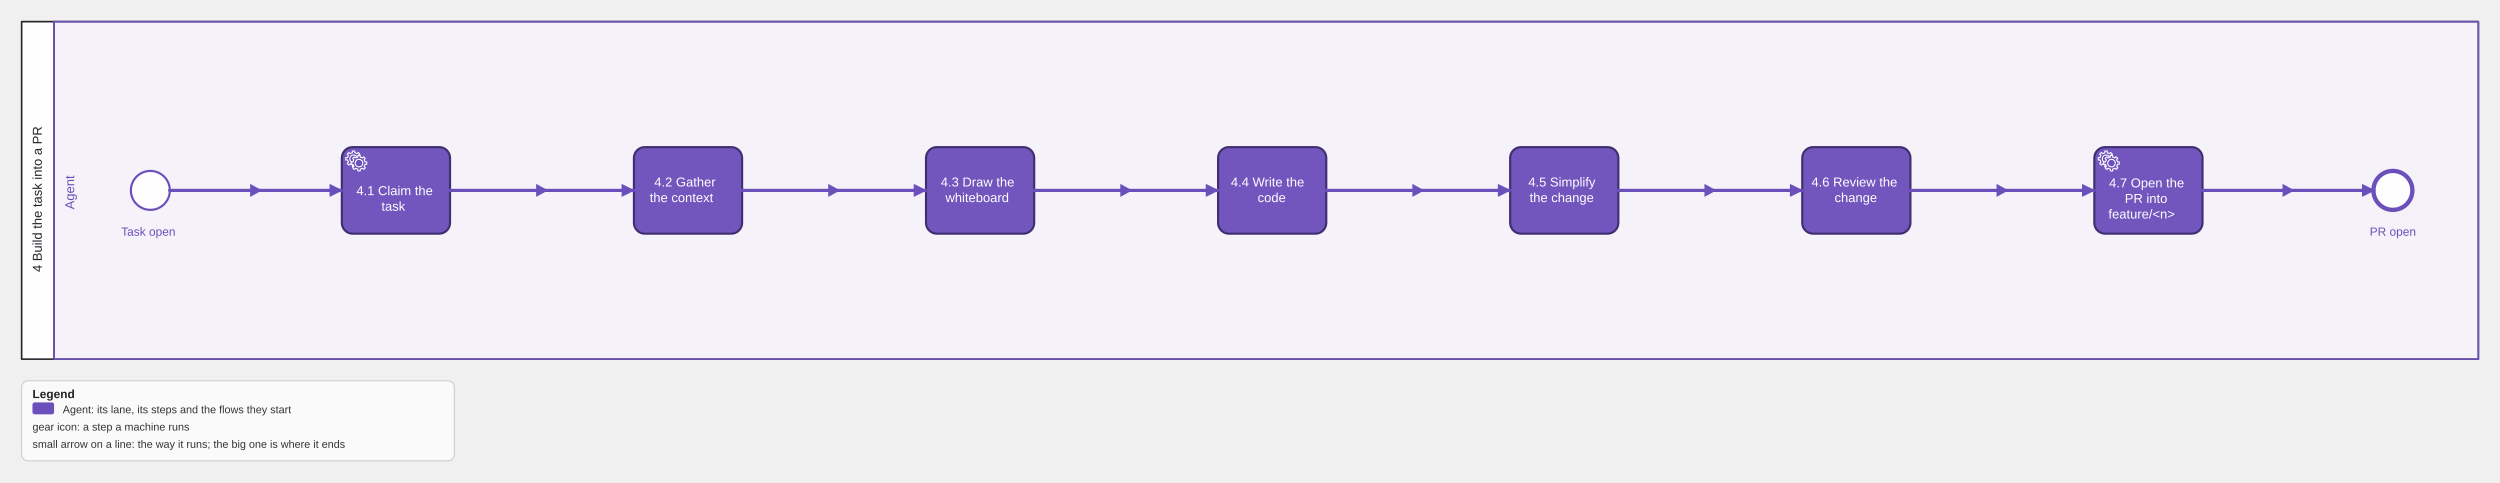
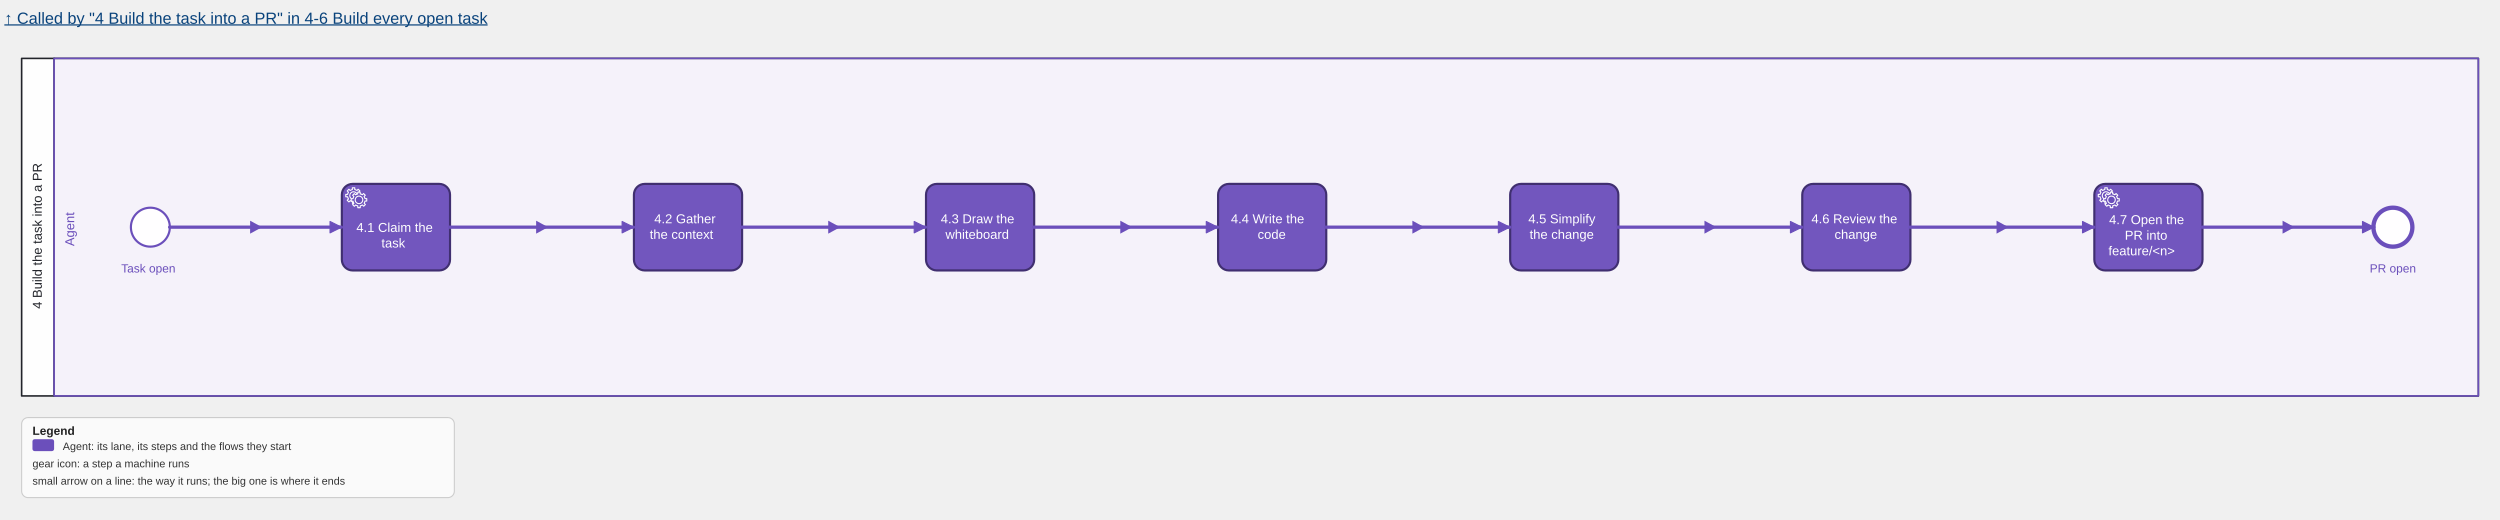
- <svg xmlns="http://www.w3.org/2000/svg" width="2311" height="446" viewBox="60 60 2311 446" version="1.1">
+ <svg xmlns="http://www.w3.org/2000/svg" width="2311" height="480" viewBox="60 26 2311 480" version="1.1">
  <g class="djs-group">
    <g class="djs-element djs-shape" data-element-id="consume_task_pool" transform="translate(80,80)" style="display: block;">
      <g class="djs-visual">
        <rect x="0" y="0" width="2271" height="312" rx="0" ry="0" style="stroke-linecap: round; stroke-linejoin: round; stroke: rgb(34, 36, 42); stroke-width: 1.5px; fill: white; fill-opacity: 0.95;" />
        <path style="fill: none; stroke-linecap: round; stroke-linejoin: round; stroke: rgb(34, 36, 42); stroke-width: 1.5px;" d="M30,0L30,312" />
        <text style="font-family: Arial, sans-serif; font-size: 12px; font-weight: normal; fill: rgb(34, 36, 42);" lineHeight="1.2" class="djs-label" transform="translate(0,312) rotate(270,0,0) scale(1,1)">
          <tspan x="80.52" y="18.6">4 Build the task into a PR</tspan>
        </text>
      </g>
      <rect style="fill: none; stroke-opacity: 0; stroke: white; stroke-width: 15px;" class="djs-hit djs-hit-all" x="0" y="0" width="2271" height="312" />
    </g>
    <g class="djs-children">
      <g class="djs-group">
        <g class="djs-element djs-shape" data-element-id="lane_0" transform="translate(110,80)" style="display: block;">
          <g class="djs-visual">
            <rect x="0" y="0" width="2241" height="312" rx="0" ry="0" style="stroke-linecap: round; stroke-linejoin: round; stroke: rgb(107, 79, 187); stroke-width: 1.5px; fill: rgb(220, 211, 242); fill-opacity: 0.25;" />
            <text style="font-family: Arial, sans-serif; font-size: 12px; font-weight: normal; fill: rgb(107, 79, 187);" lineHeight="1.2" class="djs-label" transform="translate(0,312) rotate(270,0,0) scale(1,1)">
              <tspan x="138.48" y="18.6">Agent</tspan>
            </text>
          </g>
          <rect style="fill: none; stroke-opacity: 0; stroke: white; stroke-width: 15px;" class="djs-hit djs-hit-all" x="0" y="0" width="2241" height="312" />
        </g>
      </g>
      <g class="djs-group">
        <g class="djs-element djs-shape" data-element-id="open" transform="translate(181,218)" style="display: block;">
          <g class="djs-visual">
            <circle cx="18" cy="18" r="18" style="stroke-linecap: round; stroke-linejoin: round; stroke: rgb(107, 79, 187); stroke-width: 2px; fill: rgb(255, 255, 255); fill-opacity: 0.95;" />
          </g>
          <rect style="fill: none; stroke-opacity: 0; stroke: white; stroke-width: 15px;" class="djs-hit djs-hit-all" x="0" y="0" width="36" height="36" />
        </g>
      </g>
      <g class="djs-group">
        <g class="djs-element djs-shape" data-element-id="open_label" transform="translate(166,268)" style="display: block;">
          <g class="djs-visual">
            <text style="font-family: Arial, sans-serif; font-size: 11px; font-weight: normal; fill: rgb(107, 79, 187);" lineHeight="1.2" class="djs-label">
              <tspan x="6.05" y="9.9">Task open</tspan>
            </text>
          </g>
          <rect style="fill: none; stroke-opacity: 0; stroke: white; stroke-width: 15px;" class="djs-hit djs-hit-all" x="0" y="0" width="66" height="14" />
        </g>
      </g>
      <g class="djs-group">
        <g class="djs-element djs-shape" data-element-id="claim" transform="translate(376,196)" style="display: block;">
          <g class="djs-visual">
            <rect x="0" y="0" width="100" height="80" rx="10" ry="10" style="stroke-linecap: round; stroke-linejoin: round; stroke: rgb(64, 47, 112); stroke-width: 2px; fill: rgb(107, 79, 187); fill-opacity: 0.95;" />
            <text style="font-family: Arial, sans-serif; font-size: 12px; font-weight: normal; fill: rgb(255, 255, 255);" lineHeight="1.2" class="djs-label" transform="translate(0, 8)">
              <tspan x="13.4" y="36.4">4.1 Claim the </tspan>
              <tspan x="36.56" y="50.8">task</tspan>
            </text>
            <circle cx="5" cy="5" r="5" style="stroke-linecap: round; stroke-linejoin: round; stroke: none; stroke-width: 2px; fill: rgb(107, 79, 187);" transform="translate(6, 6)" />
            <path style="fill: rgb(107, 79, 187); stroke-linecap: round; stroke-linejoin: round; stroke: rgb(255, 255, 255); stroke-width: 1px;" d="m 12,18 v -1.713 c 0.352,-0.07 0.704,-0.178 1.048,-0.321 0.344,-0.145 0.666,-0.321 0.966,-0.521 l 1.194,1.18 1.567,-1.577 -1.195,-1.18 c 0.403,-0.614 0.683,-1.299 0.825,-2.018 l 1.622,-0.01 v -2.22 l -1.637,0.01 c -0.073,-0.352 -0.178,-0.7 -0.324,-1.044 -0.145,-0.344 -0.321,-0.664 -0.523,-0.962 l 1.131,-1.136 -1.583,-1.563 -1.13,1.136 c -0.614,-0.401 -1.303,-0.681 -2.023,-0.822 l 0.009,-1.619 h -2.241 l 0.004,1.631 c -0.354,0.074 -0.705,0.18 -1.05,0.324 -0.344,0.144 -0.665,0.321 -0.964,0.52 l -1.17,-1.158 -1.567,1.579 1.168,1.157 c -0.403,0.613 -0.683,1.298 -0.825,2.017 l -1.659,0.003 v 2.222 l 1.672,-0.006 c 0.073,0.351 0.18,0.702 0.324,1.045 0.145,0.344 0.321,0.664 0.523,0.961 l -1.199,1.197 1.584,1.56 1.196,-1.193 c 0.614,0.403 1.303,0.682 2.023,0.823 l 7.19e-4,1.699 h 2.227 z m 0.221,-3.996 c -1.789,0.75 -3.858,-0.093 -4.61,-1.874 -0.752,-1.783 0.091,-3.846 1.88,-4.596 1.788,-0.749 3.857,0.093 4.609,1.874 0.752,1.782 -0.091,3.846 -1.88,4.596 z" />
            <circle cx="5" cy="5" r="5" style="stroke-linecap: round; stroke-linejoin: round; stroke: none; stroke-width: 2px; fill: rgb(107, 79, 187);" transform="translate(11, 10)" />
            <path style="fill: rgb(107, 79, 187); stroke-linecap: round; stroke-linejoin: round; stroke: rgb(255, 255, 255); stroke-width: 1px;" d="m 17,22 v -1.713 c 0.352,-0.07 0.704,-0.178 1.048,-0.321 0.344,-0.145 0.666,-0.321 0.966,-0.521 l 1.194,1.18 1.567,-1.577 -1.195,-1.18 c 0.403,-0.614 0.683,-1.299 0.825,-2.018 l 1.622,-0.01 v -2.22 l -1.637,0.01 c -0.073,-0.352 -0.178,-0.7 -0.324,-1.044 -0.145,-0.344 -0.321,-0.664 -0.523,-0.962 l 1.131,-1.136 -1.583,-1.563 -1.13,1.136 c -0.614,-0.401 -1.303,-0.681 -2.023,-0.822 l 0.009,-1.619 h -2.241 l 0.004,1.631 c -0.354,0.074 -0.705,0.18 -1.05,0.324 -0.344,0.144 -0.665,0.321 -0.964,0.52 l -1.17,-1.158 -1.567,1.579 1.168,1.157 c -0.403,0.613 -0.683,1.298 -0.825,2.017 l -1.659,0.003 v 2.222 l 1.672,-0.006 c 0.073,0.351 0.18,0.702 0.324,1.045 0.145,0.344 0.321,0.664 0.523,0.961 l -1.199,1.197 1.584,1.56 1.196,-1.193 c 0.614,0.403 1.303,0.682 2.023,0.823 l 7.19e-4,1.699 h 2.227 z m 0.221,-3.996 c -1.789,0.75 -3.858,-0.093 -4.61,-1.874 -0.752,-1.783 0.091,-3.846 1.88,-4.596 1.788,-0.749 3.857,0.093 4.609,1.874 0.752,1.782 -0.091,3.846 -1.88,4.596 z" />
          </g>
          <rect style="fill: none; stroke-opacity: 0; stroke: white; stroke-width: 15px;" class="djs-hit djs-hit-all" x="0" y="0" width="100" height="80" />
        </g>
      </g>
      <g class="djs-group">
        <g class="djs-element djs-shape" data-element-id="context" transform="translate(646,196)" style="display: block;">
          <g class="djs-visual">
            <rect x="0" y="0" width="100" height="80" rx="10" ry="10" style="stroke-linecap: round; stroke-linejoin: round; stroke: rgb(64, 47, 112); stroke-width: 2px; fill: rgb(107, 79, 187); fill-opacity: 0.95;" />
            <text style="font-family: Arial, sans-serif; font-size: 12px; font-weight: normal; fill: rgb(255, 255, 255);" lineHeight="1.2" class="djs-label">
              <tspan x="18.8" y="36.4">4.2 Gather </tspan>
              <tspan x="14.6" y="50.8">the context</tspan>
            </text>
          </g>
          <rect style="fill: none; stroke-opacity: 0; stroke: white; stroke-width: 15px;" class="djs-hit djs-hit-all" x="0" y="0" width="100" height="80" />
        </g>
      </g>
      <g class="djs-group">
        <g class="djs-element djs-shape" data-element-id="board" transform="translate(916,196)" style="display: block;">
          <g class="djs-visual">
            <rect x="0" y="0" width="100" height="80" rx="10" ry="10" style="stroke-linecap: round; stroke-linejoin: round; stroke: rgb(64, 47, 112); stroke-width: 2px; fill: rgb(107, 79, 187); fill-opacity: 0.95;" />
            <text style="font-family: Arial, sans-serif; font-size: 12px; font-weight: normal; fill: rgb(255, 255, 255);" lineHeight="1.2" class="djs-label">
              <tspan x="13.64" y="36.4">4.3 Draw the </tspan>
              <tspan x="17.96" y="50.8">whiteboard</tspan>
            </text>
          </g>
          <rect style="fill: none; stroke-opacity: 0; stroke: white; stroke-width: 15px;" class="djs-hit djs-hit-all" x="0" y="0" width="100" height="80" />
        </g>
      </g>
      <g class="djs-group">
        <g class="djs-element djs-shape" data-element-id="code" transform="translate(1186,196)" style="display: block;">
          <g class="djs-visual">
            <rect x="0" y="0" width="100" height="80" rx="10" ry="10" style="stroke-linecap: round; stroke-linejoin: round; stroke: rgb(64, 47, 112); stroke-width: 2px; fill: rgb(107, 79, 187); fill-opacity: 0.95;" />
            <text style="font-family: Arial, sans-serif; font-size: 12px; font-weight: normal; fill: rgb(255, 255, 255);" lineHeight="1.2" class="djs-label">
              <tspan x="11.84" y="36.4">4.4 Write the </tspan>
              <tspan x="36.56" y="50.8">code</tspan>
            </text>
          </g>
          <rect style="fill: none; stroke-opacity: 0; stroke: white; stroke-width: 15px;" class="djs-hit djs-hit-all" x="0" y="0" width="100" height="80" />
        </g>
      </g>
      <g class="djs-group">
        <g class="djs-element djs-shape" data-element-id="simplify" transform="translate(1456,196)" style="display: block;">
          <g class="djs-visual">
            <rect x="0" y="0" width="100" height="80" rx="10" ry="10" style="stroke-linecap: round; stroke-linejoin: round; stroke: rgb(64, 47, 112); stroke-width: 2px; fill: rgb(107, 79, 187); fill-opacity: 0.95;" />
            <text style="font-family: Arial, sans-serif; font-size: 12px; font-weight: normal; fill: rgb(255, 255, 255);" lineHeight="1.2" class="djs-label">
              <tspan x="16.76" y="36.4">4.5 Simplify </tspan>
              <tspan x="17.96" y="50.8">the change</tspan>
            </text>
          </g>
          <rect style="fill: none; stroke-opacity: 0; stroke: white; stroke-width: 15px;" class="djs-hit djs-hit-all" x="0" y="0" width="100" height="80" />
        </g>
      </g>
      <g class="djs-group">
        <g class="djs-element djs-shape" data-element-id="self" transform="translate(1726,196)" style="display: block;">
          <g class="djs-visual">
            <rect x="0" y="0" width="100" height="80" rx="10" ry="10" style="stroke-linecap: round; stroke-linejoin: round; stroke: rgb(64, 47, 112); stroke-width: 2px; fill: rgb(107, 79, 187); fill-opacity: 0.95;" />
            <text style="font-family: Arial, sans-serif; font-size: 12px; font-weight: normal; fill: rgb(255, 255, 255);" lineHeight="1.2" class="djs-label">
              <tspan x="8.48" y="36.4">4.6 Review the</tspan>
              <tspan x="29.84" y="50.8">change</tspan>
            </text>
          </g>
          <rect style="fill: none; stroke-opacity: 0; stroke: white; stroke-width: 15px;" class="djs-hit djs-hit-all" x="0" y="0" width="100" height="80" />
        </g>
      </g>
      <g class="djs-group">
        <g class="djs-element djs-shape" data-element-id="pr" transform="translate(1996,196)" style="display: block;">
          <g class="djs-visual">
            <rect x="0" y="0" width="100" height="80" rx="10" ry="10" style="stroke-linecap: round; stroke-linejoin: round; stroke: rgb(64, 47, 112); stroke-width: 2px; fill: rgb(107, 79, 187); fill-opacity: 0.95;" />
            <text style="font-family: Arial, sans-serif; font-size: 12px; font-weight: normal; fill: rgb(255, 255, 255);" lineHeight="1.2" class="djs-label" transform="translate(0, 8)">
              <tspan x="13.64" y="29.2">4.7 Open the </tspan>
              <tspan x="28.16" y="43.6">PR into </tspan>
              <tspan x="13.04" y="58">feature/&lt;n&gt;</tspan>
            </text>
            <circle cx="5" cy="5" r="5" style="stroke-linecap: round; stroke-linejoin: round; stroke: none; stroke-width: 2px; fill: rgb(107, 79, 187);" transform="translate(6, 6)" />
            <path style="fill: rgb(107, 79, 187); stroke-linecap: round; stroke-linejoin: round; stroke: rgb(255, 255, 255); stroke-width: 1px;" d="m 12,18 v -1.713 c 0.352,-0.07 0.704,-0.178 1.048,-0.321 0.344,-0.145 0.666,-0.321 0.966,-0.521 l 1.194,1.18 1.567,-1.577 -1.195,-1.18 c 0.403,-0.614 0.683,-1.299 0.825,-2.018 l 1.622,-0.01 v -2.22 l -1.637,0.01 c -0.073,-0.352 -0.178,-0.7 -0.324,-1.044 -0.145,-0.344 -0.321,-0.664 -0.523,-0.962 l 1.131,-1.136 -1.583,-1.563 -1.13,1.136 c -0.614,-0.401 -1.303,-0.681 -2.023,-0.822 l 0.009,-1.619 h -2.241 l 0.004,1.631 c -0.354,0.074 -0.705,0.18 -1.05,0.324 -0.344,0.144 -0.665,0.321 -0.964,0.52 l -1.17,-1.158 -1.567,1.579 1.168,1.157 c -0.403,0.613 -0.683,1.298 -0.825,2.017 l -1.659,0.003 v 2.222 l 1.672,-0.006 c 0.073,0.351 0.18,0.702 0.324,1.045 0.145,0.344 0.321,0.664 0.523,0.961 l -1.199,1.197 1.584,1.56 1.196,-1.193 c 0.614,0.403 1.303,0.682 2.023,0.823 l 7.19e-4,1.699 h 2.227 z m 0.221,-3.996 c -1.789,0.75 -3.858,-0.093 -4.61,-1.874 -0.752,-1.783 0.091,-3.846 1.88,-4.596 1.788,-0.749 3.857,0.093 4.609,1.874 0.752,1.782 -0.091,3.846 -1.88,4.596 z" />
            <circle cx="5" cy="5" r="5" style="stroke-linecap: round; stroke-linejoin: round; stroke: none; stroke-width: 2px; fill: rgb(107, 79, 187);" transform="translate(11, 10)" />
            <path style="fill: rgb(107, 79, 187); stroke-linecap: round; stroke-linejoin: round; stroke: rgb(255, 255, 255); stroke-width: 1px;" d="m 17,22 v -1.713 c 0.352,-0.07 0.704,-0.178 1.048,-0.321 0.344,-0.145 0.666,-0.321 0.966,-0.521 l 1.194,1.18 1.567,-1.577 -1.195,-1.18 c 0.403,-0.614 0.683,-1.299 0.825,-2.018 l 1.622,-0.01 v -2.22 l -1.637,0.01 c -0.073,-0.352 -0.178,-0.7 -0.324,-1.044 -0.145,-0.344 -0.321,-0.664 -0.523,-0.962 l 1.131,-1.136 -1.583,-1.563 -1.13,1.136 c -0.614,-0.401 -1.303,-0.681 -2.023,-0.822 l 0.009,-1.619 h -2.241 l 0.004,1.631 c -0.354,0.074 -0.705,0.18 -1.05,0.324 -0.344,0.144 -0.665,0.321 -0.964,0.52 l -1.17,-1.158 -1.567,1.579 1.168,1.157 c -0.403,0.613 -0.683,1.298 -0.825,2.017 l -1.659,0.003 v 2.222 l 1.672,-0.006 c 0.073,0.351 0.18,0.702 0.324,1.045 0.145,0.344 0.321,0.664 0.523,0.961 l -1.199,1.197 1.584,1.56 1.196,-1.193 c 0.614,0.403 1.303,0.682 2.023,0.823 l 7.19e-4,1.699 h 2.227 z m 0.221,-3.996 c -1.789,0.75 -3.858,-0.093 -4.61,-1.874 -0.752,-1.783 0.091,-3.846 1.88,-4.596 1.788,-0.749 3.857,0.093 4.609,1.874 0.752,1.782 -0.091,3.846 -1.88,4.596 z" />
          </g>
          <rect style="fill: none; stroke-opacity: 0; stroke: white; stroke-width: 15px;" class="djs-hit djs-hit-all" x="0" y="0" width="100" height="80" />
        </g>
      </g>
      <g class="djs-group">
        <g class="djs-element djs-shape" data-element-id="opened" transform="translate(2254,218)" style="display: block;">
          <g class="djs-visual">
            <circle cx="18" cy="18" r="18" style="stroke-linecap: round; stroke-linejoin: round; stroke: rgb(107, 79, 187); stroke-width: 4px; fill: rgb(255, 255, 255); fill-opacity: 0.95;" />
          </g>
          <rect style="fill: none; stroke-opacity: 0; stroke: white; stroke-width: 15px;" class="djs-hit djs-hit-all" x="0" y="0" width="36" height="36" />
        </g>
      </g>
      <g class="djs-group">
        <g class="djs-element djs-shape" data-element-id="opened_label" transform="translate(2245,268)" style="display: block;">
          <g class="djs-visual">
            <text style="font-family: Arial, sans-serif; font-size: 11px; font-weight: normal; fill: rgb(107, 79, 187);" lineHeight="1.2" class="djs-label">
              <tspan x="5.55" y="9.9">PR open</tspan>
            </text>
          </g>
          <rect style="fill: none; stroke-opacity: 0; stroke: white; stroke-width: 15px;" class="djs-hit djs-hit-all" x="0" y="0" width="54" height="14" />
        </g>
      </g>
      <g class="djs-group">
        <g class="djs-element djs-connection" data-element-id="f_open_claim" style="display: block;">
          <g class="djs-visual">
            <defs>
-               <marker id="marker-bw8cukkxs0859tzk4s62x2z15" viewBox="0 0 20 20" refX="11" refY="10" markerWidth="7" markerHeight="7" orient="auto">
-                 <path d="M 1 5 L 11 10 L 1 15 Z" style="stroke-linecap: round; stroke-linejoin: round; stroke: rgb(107, 79, 187); stroke-width: 1px; fill: rgb(107, 79, 187);" />
-               </marker>
-             </defs>
-             <path style="fill: none; stroke-linecap: round; stroke-linejoin: round; stroke: rgb(107, 79, 187); stroke-width: 3px; marker-end: url('#marker-bw8cukkxs0859tzk4s62x2z15');" data-corner-radius="5" d="M216.8,236L375.6,236" />
+               <marker id="marker-a4pdgzheseoic2558tagvja0d" viewBox="0 0 20 20" refX="11" refY="10" markerWidth="7" markerHeight="7" orient="auto">
+                 <path d="M 1 5 L 11 10 L 1 15 Z" style="stroke-linecap: round; stroke-linejoin: round; stroke: rgb(107, 79, 187); stroke-width: 1px; fill: rgb(107, 79, 187);" />
+               </marker>
+             </defs>
+             <path style="fill: none; stroke-linecap: round; stroke-linejoin: round; stroke: rgb(107, 79, 187); stroke-width: 3px; marker-end: url('#marker-a4pdgzheseoic2558tagvja0d');" data-corner-radius="5" d="M216.8,236L375.6,236" />
          </g>
          <path d="M216.8,236L375.6,236" style="fill: none; stroke-opacity: 0; stroke: white; stroke-width: 15px;" class="djs-hit djs-hit-stroke" />
        </g>
      </g>
      <g class="djs-group">
        <g class="djs-element djs-connection" data-element-id="f_claim_context" style="display: block;">
          <g class="djs-visual">
            <defs>
-               <marker id="marker-ejox8cdhwww8p3k7bduj4ufh8" viewBox="0 0 20 20" refX="11" refY="10" markerWidth="7" markerHeight="7" orient="auto">
-                 <path d="M 1 5 L 11 10 L 1 15 Z" style="stroke-linecap: round; stroke-linejoin: round; stroke: rgb(107, 79, 187); stroke-width: 1px; fill: rgb(107, 79, 187);" />
-               </marker>
-             </defs>
-             <path style="fill: none; stroke-linecap: round; stroke-linejoin: round; stroke: rgb(107, 79, 187); stroke-width: 3px; marker-end: url('#marker-ejox8cdhwww8p3k7bduj4ufh8');" data-corner-radius="5" d="M475.6,236L645.6,236" />
+               <marker id="marker-bm4tc84y76r1b6b4t3mca0feh" viewBox="0 0 20 20" refX="11" refY="10" markerWidth="7" markerHeight="7" orient="auto">
+                 <path d="M 1 5 L 11 10 L 1 15 Z" style="stroke-linecap: round; stroke-linejoin: round; stroke: rgb(107, 79, 187); stroke-width: 1px; fill: rgb(107, 79, 187);" />
+               </marker>
+             </defs>
+             <path style="fill: none; stroke-linecap: round; stroke-linejoin: round; stroke: rgb(107, 79, 187); stroke-width: 3px; marker-end: url('#marker-bm4tc84y76r1b6b4t3mca0feh');" data-corner-radius="5" d="M475.6,236L645.6,236" />
          </g>
          <path d="M475.6,236L645.6,236" style="fill: none; stroke-opacity: 0; stroke: white; stroke-width: 15px;" class="djs-hit djs-hit-stroke" />
        </g>
      </g>
      <g class="djs-group">
        <g class="djs-element djs-connection" data-element-id="f_context_board" style="display: block;">
          <g class="djs-visual">
            <defs>
-               <marker id="marker-1ufg6hxkpx81hgsxs8e88tdd4" viewBox="0 0 20 20" refX="11" refY="10" markerWidth="7" markerHeight="7" orient="auto">
-                 <path d="M 1 5 L 11 10 L 1 15 Z" style="stroke-linecap: round; stroke-linejoin: round; stroke: rgb(107, 79, 187); stroke-width: 1px; fill: rgb(107, 79, 187);" />
-               </marker>
-             </defs>
-             <path style="fill: none; stroke-linecap: round; stroke-linejoin: round; stroke: rgb(107, 79, 187); stroke-width: 3px; marker-end: url('#marker-1ufg6hxkpx81hgsxs8e88tdd4');" data-corner-radius="5" d="M745.6,236L915.6,236" />
+               <marker id="marker-4zff0y5spyc0335g9keoep5jt" viewBox="0 0 20 20" refX="11" refY="10" markerWidth="7" markerHeight="7" orient="auto">
+                 <path d="M 1 5 L 11 10 L 1 15 Z" style="stroke-linecap: round; stroke-linejoin: round; stroke: rgb(107, 79, 187); stroke-width: 1px; fill: rgb(107, 79, 187);" />
+               </marker>
+             </defs>
+             <path style="fill: none; stroke-linecap: round; stroke-linejoin: round; stroke: rgb(107, 79, 187); stroke-width: 3px; marker-end: url('#marker-4zff0y5spyc0335g9keoep5jt');" data-corner-radius="5" d="M745.6,236L915.6,236" />
          </g>
          <path d="M745.6,236L915.6,236" style="fill: none; stroke-opacity: 0; stroke: white; stroke-width: 15px;" class="djs-hit djs-hit-stroke" />
        </g>
      </g>
      <g class="djs-group">
        <g class="djs-element djs-connection" data-element-id="f_board_code" style="display: block;">
          <g class="djs-visual">
            <defs>
-               <marker id="marker-ei2h9zjtezjdyuedqkkwirjg4" viewBox="0 0 20 20" refX="11" refY="10" markerWidth="7" markerHeight="7" orient="auto">
-                 <path d="M 1 5 L 11 10 L 1 15 Z" style="stroke-linecap: round; stroke-linejoin: round; stroke: rgb(107, 79, 187); stroke-width: 1px; fill: rgb(107, 79, 187);" />
-               </marker>
-             </defs>
-             <path style="fill: none; stroke-linecap: round; stroke-linejoin: round; stroke: rgb(107, 79, 187); stroke-width: 3px; marker-end: url('#marker-ei2h9zjtezjdyuedqkkwirjg4');" data-corner-radius="5" d="M1015.6,236L1185.6,236" />
+               <marker id="marker-78zljnlqqff678y42heoevvsz" viewBox="0 0 20 20" refX="11" refY="10" markerWidth="7" markerHeight="7" orient="auto">
+                 <path d="M 1 5 L 11 10 L 1 15 Z" style="stroke-linecap: round; stroke-linejoin: round; stroke: rgb(107, 79, 187); stroke-width: 1px; fill: rgb(107, 79, 187);" />
+               </marker>
+             </defs>
+             <path style="fill: none; stroke-linecap: round; stroke-linejoin: round; stroke: rgb(107, 79, 187); stroke-width: 3px; marker-end: url('#marker-78zljnlqqff678y42heoevvsz');" data-corner-radius="5" d="M1015.6,236L1185.6,236" />
          </g>
          <path d="M1015.6,236L1185.6,236" style="fill: none; stroke-opacity: 0; stroke: white; stroke-width: 15px;" class="djs-hit djs-hit-stroke" />
        </g>
      </g>
      <g class="djs-group">
        <g class="djs-element djs-connection" data-element-id="f_code_simplify" style="display: block;">
          <g class="djs-visual">
            <defs>
-               <marker id="marker-0v3uz5l5tgeij1o85f796ogqa" viewBox="0 0 20 20" refX="11" refY="10" markerWidth="7" markerHeight="7" orient="auto">
-                 <path d="M 1 5 L 11 10 L 1 15 Z" style="stroke-linecap: round; stroke-linejoin: round; stroke: rgb(107, 79, 187); stroke-width: 1px; fill: rgb(107, 79, 187);" />
-               </marker>
-             </defs>
-             <path style="fill: none; stroke-linecap: round; stroke-linejoin: round; stroke: rgb(107, 79, 187); stroke-width: 3px; marker-end: url('#marker-0v3uz5l5tgeij1o85f796ogqa');" data-corner-radius="5" d="M1285.6,236L1455.6,236" />
+               <marker id="marker-50rl54z43qqqjm5r2til3v6nk" viewBox="0 0 20 20" refX="11" refY="10" markerWidth="7" markerHeight="7" orient="auto">
+                 <path d="M 1 5 L 11 10 L 1 15 Z" style="stroke-linecap: round; stroke-linejoin: round; stroke: rgb(107, 79, 187); stroke-width: 1px; fill: rgb(107, 79, 187);" />
+               </marker>
+             </defs>
+             <path style="fill: none; stroke-linecap: round; stroke-linejoin: round; stroke: rgb(107, 79, 187); stroke-width: 3px; marker-end: url('#marker-50rl54z43qqqjm5r2til3v6nk');" data-corner-radius="5" d="M1285.6,236L1455.6,236" />
          </g>
          <path d="M1285.6,236L1455.6,236" style="fill: none; stroke-opacity: 0; stroke: white; stroke-width: 15px;" class="djs-hit djs-hit-stroke" />
        </g>
      </g>
      <g class="djs-group">
        <g class="djs-element djs-connection" data-element-id="f_simplify_self" style="display: block;">
          <g class="djs-visual">
            <defs>
-               <marker id="marker-7vtm73nnjq9e2slhczcdf0f2a" viewBox="0 0 20 20" refX="11" refY="10" markerWidth="7" markerHeight="7" orient="auto">
-                 <path d="M 1 5 L 11 10 L 1 15 Z" style="stroke-linecap: round; stroke-linejoin: round; stroke: rgb(107, 79, 187); stroke-width: 1px; fill: rgb(107, 79, 187);" />
-               </marker>
-             </defs>
-             <path style="fill: none; stroke-linecap: round; stroke-linejoin: round; stroke: rgb(107, 79, 187); stroke-width: 3px; marker-end: url('#marker-7vtm73nnjq9e2slhczcdf0f2a');" data-corner-radius="5" d="M1555.6,236L1725.6,236" />
+               <marker id="marker-b08xhapzk9qp3o6r7q3g8abbh" viewBox="0 0 20 20" refX="11" refY="10" markerWidth="7" markerHeight="7" orient="auto">
+                 <path d="M 1 5 L 11 10 L 1 15 Z" style="stroke-linecap: round; stroke-linejoin: round; stroke: rgb(107, 79, 187); stroke-width: 1px; fill: rgb(107, 79, 187);" />
+               </marker>
+             </defs>
+             <path style="fill: none; stroke-linecap: round; stroke-linejoin: round; stroke: rgb(107, 79, 187); stroke-width: 3px; marker-end: url('#marker-b08xhapzk9qp3o6r7q3g8abbh');" data-corner-radius="5" d="M1555.6,236L1725.6,236" />
          </g>
          <path d="M1555.6,236L1725.6,236" style="fill: none; stroke-opacity: 0; stroke: white; stroke-width: 15px;" class="djs-hit djs-hit-stroke" />
        </g>
      </g>
      <g class="djs-group">
        <g class="djs-element djs-connection" data-element-id="f_self_pr" style="display: block;">
          <g class="djs-visual">
            <defs>
-               <marker id="marker-0rs24hamvwio2xk6l54jpbcbx" viewBox="0 0 20 20" refX="11" refY="10" markerWidth="7" markerHeight="7" orient="auto">
-                 <path d="M 1 5 L 11 10 L 1 15 Z" style="stroke-linecap: round; stroke-linejoin: round; stroke: rgb(107, 79, 187); stroke-width: 1px; fill: rgb(107, 79, 187);" />
-               </marker>
-             </defs>
-             <path style="fill: none; stroke-linecap: round; stroke-linejoin: round; stroke: rgb(107, 79, 187); stroke-width: 3px; marker-end: url('#marker-0rs24hamvwio2xk6l54jpbcbx');" data-corner-radius="5" d="M1825.6,236L1995.6,236" />
+               <marker id="marker-cz5wn0askwiazb39wluavpgay" viewBox="0 0 20 20" refX="11" refY="10" markerWidth="7" markerHeight="7" orient="auto">
+                 <path d="M 1 5 L 11 10 L 1 15 Z" style="stroke-linecap: round; stroke-linejoin: round; stroke: rgb(107, 79, 187); stroke-width: 1px; fill: rgb(107, 79, 187);" />
+               </marker>
+             </defs>
+             <path style="fill: none; stroke-linecap: round; stroke-linejoin: round; stroke: rgb(107, 79, 187); stroke-width: 3px; marker-end: url('#marker-cz5wn0askwiazb39wluavpgay');" data-corner-radius="5" d="M1825.6,236L1995.6,236" />
          </g>
          <path d="M1825.6,236L1995.6,236" style="fill: none; stroke-opacity: 0; stroke: white; stroke-width: 15px;" class="djs-hit djs-hit-stroke" />
        </g>
      </g>
      <g class="djs-group">
        <g class="djs-element djs-connection" data-element-id="f_pr_opened" style="display: block;">
          <g class="djs-visual">
            <defs>
-               <marker id="marker-9t0jfz5tnmp47fbs0n8m9x97c" viewBox="0 0 20 20" refX="11" refY="10" markerWidth="7" markerHeight="7" orient="auto">
-                 <path d="M 1 5 L 11 10 L 1 15 Z" style="stroke-linecap: round; stroke-linejoin: round; stroke: rgb(107, 79, 187); stroke-width: 1px; fill: rgb(107, 79, 187);" />
-               </marker>
-             </defs>
-             <path style="fill: none; stroke-linecap: round; stroke-linejoin: round; stroke: rgb(107, 79, 187); stroke-width: 3px; marker-end: url('#marker-9t0jfz5tnmp47fbs0n8m9x97c');" data-corner-radius="5" d="M2095.6,236L2254.4,236" />
+               <marker id="marker-96smsu3qeibmgrljuakbhux34" viewBox="0 0 20 20" refX="11" refY="10" markerWidth="7" markerHeight="7" orient="auto">
+                 <path d="M 1 5 L 11 10 L 1 15 Z" style="stroke-linecap: round; stroke-linejoin: round; stroke: rgb(107, 79, 187); stroke-width: 1px; fill: rgb(107, 79, 187);" />
+               </marker>
+             </defs>
+             <path style="fill: none; stroke-linecap: round; stroke-linejoin: round; stroke: rgb(107, 79, 187); stroke-width: 3px; marker-end: url('#marker-96smsu3qeibmgrljuakbhux34');" data-corner-radius="5" d="M2095.6,236L2254.4,236" />
          </g>
          <path d="M2095.6,236L2254.4,236" style="fill: none; stroke-opacity: 0; stroke: white; stroke-width: 15px;" class="djs-hit djs-hit-stroke" />
        </g>
      </g>
    </g>
+   </g>
+   <g class="diagram-links">
+     <a href="build-task.svg">
+       <text x="64" y="48" font-family="Arial, sans-serif" font-size="15" fill="#08427b" text-decoration="underline">↑ Called by "4 Build the task into a PR" in 4-6 Build every open task</text>
+     </a>
  </g>
  <g class="direction-marks">
    <path d="M302.2,236L291.2,242L291.2,230Z" fill="#6b4fbb" />
    <path d="M566.6,236L555.6,242L555.6,230Z" fill="#6b4fbb" />
    <path d="M836.6,236L825.6,242L825.6,230Z" fill="#6b4fbb" />
    <path d="M1106.6,236L1095.6,242L1095.6,230Z" fill="#6b4fbb" />
    <path d="M1376.6,236L1365.6,242L1365.6,230Z" fill="#6b4fbb" />
    <path d="M1646.6,236L1635.6,242L1635.6,230Z" fill="#6b4fbb" />
    <path d="M1916.6,236L1905.6,242L1905.6,230Z" fill="#6b4fbb" />
    <path d="M2181,236L2170,242L2170,230Z" fill="#6b4fbb" />
  </g>
  <g class="legend" font-family="Arial, sans-serif">
    <rect x="80" y="412" width="400" height="74" rx="6" fill="#fafafa" stroke="#cccccc" />
    <text x="90" y="428" font-size="11" font-weight="bold" fill="#222222">Legend</text>
    <rect x="90" y="432" width="20" height="11" rx="2" fill="#6b4fbb" />
    <text x="118" y="442" font-size="10" fill="#333333">Agent: its lane, its steps and the flows they start</text>
    <text x="90" y="458" font-size="10" fill="#333333">gear icon: a step a machine runs</text>
    <text x="90" y="474" font-size="10" fill="#333333">small arrow on a line: the way it runs; the big one is where it ends</text>
  </g>
</svg>
